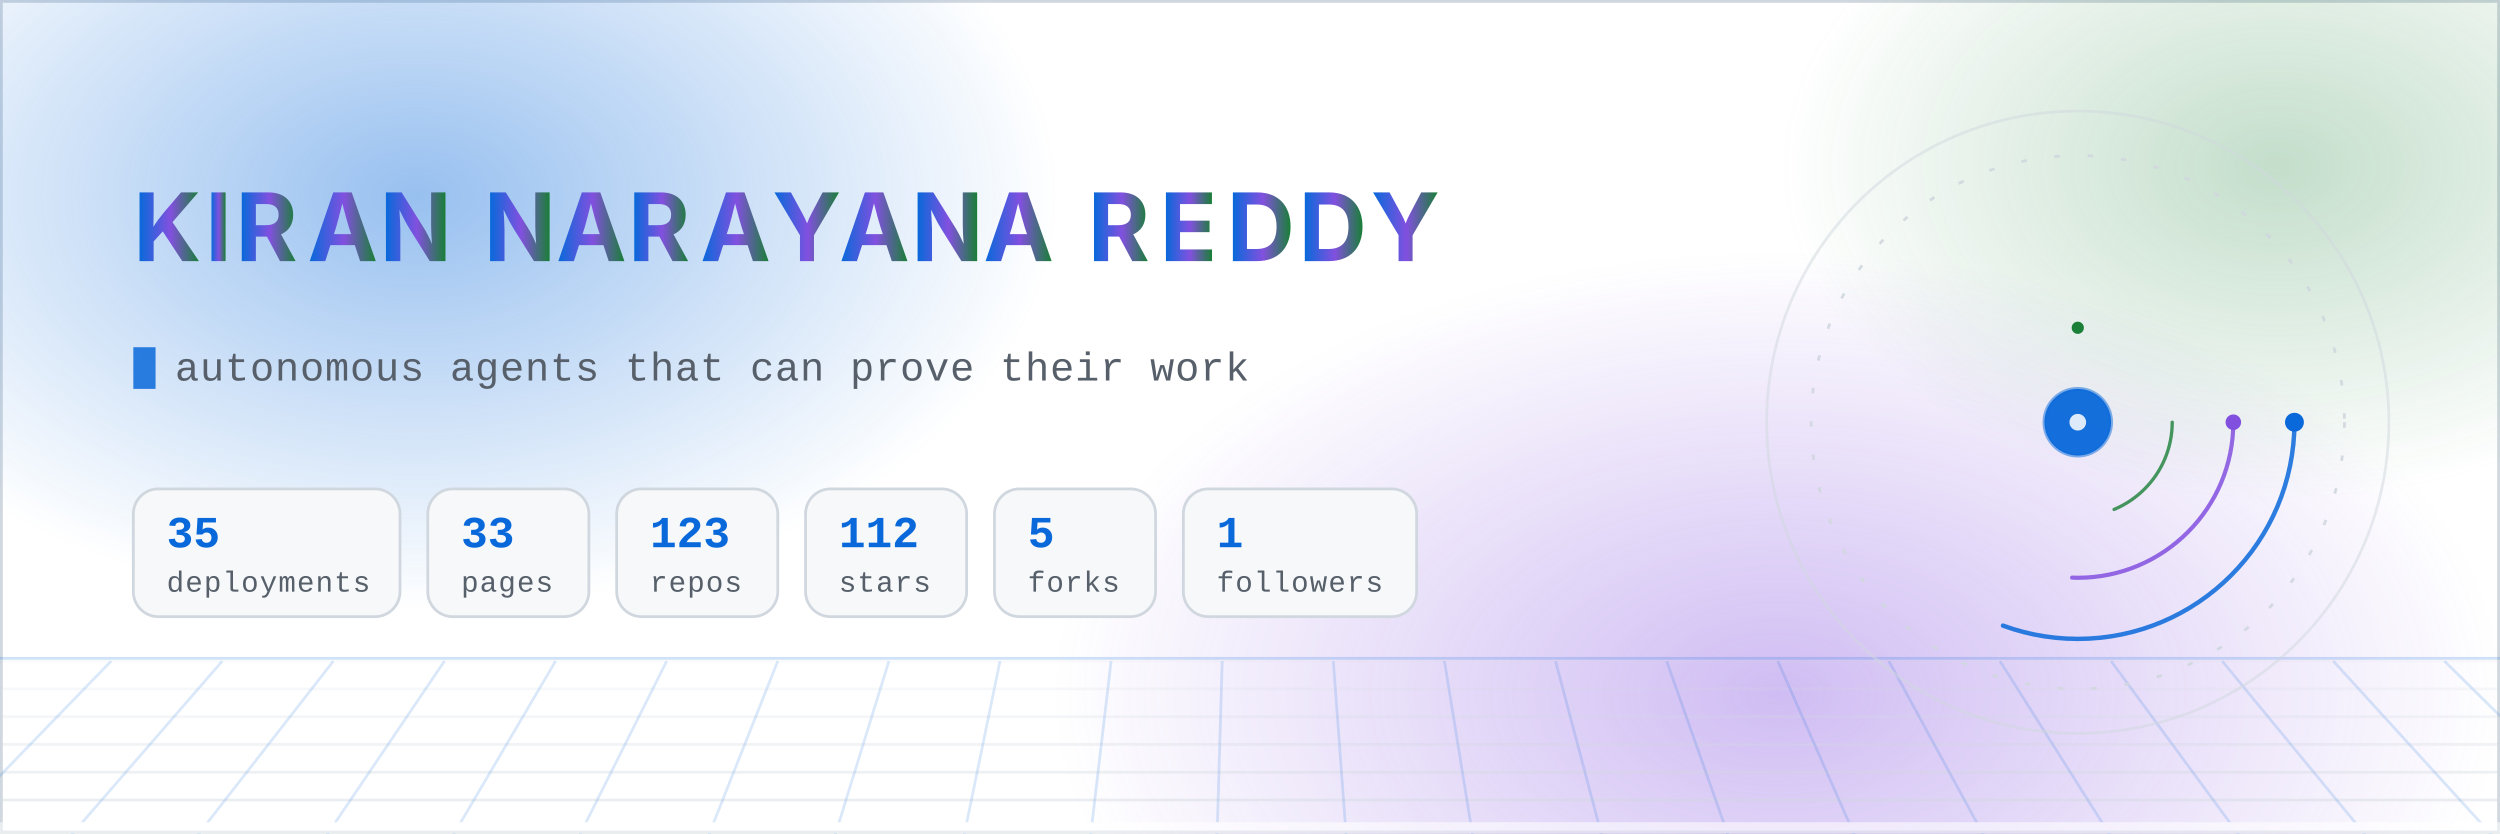
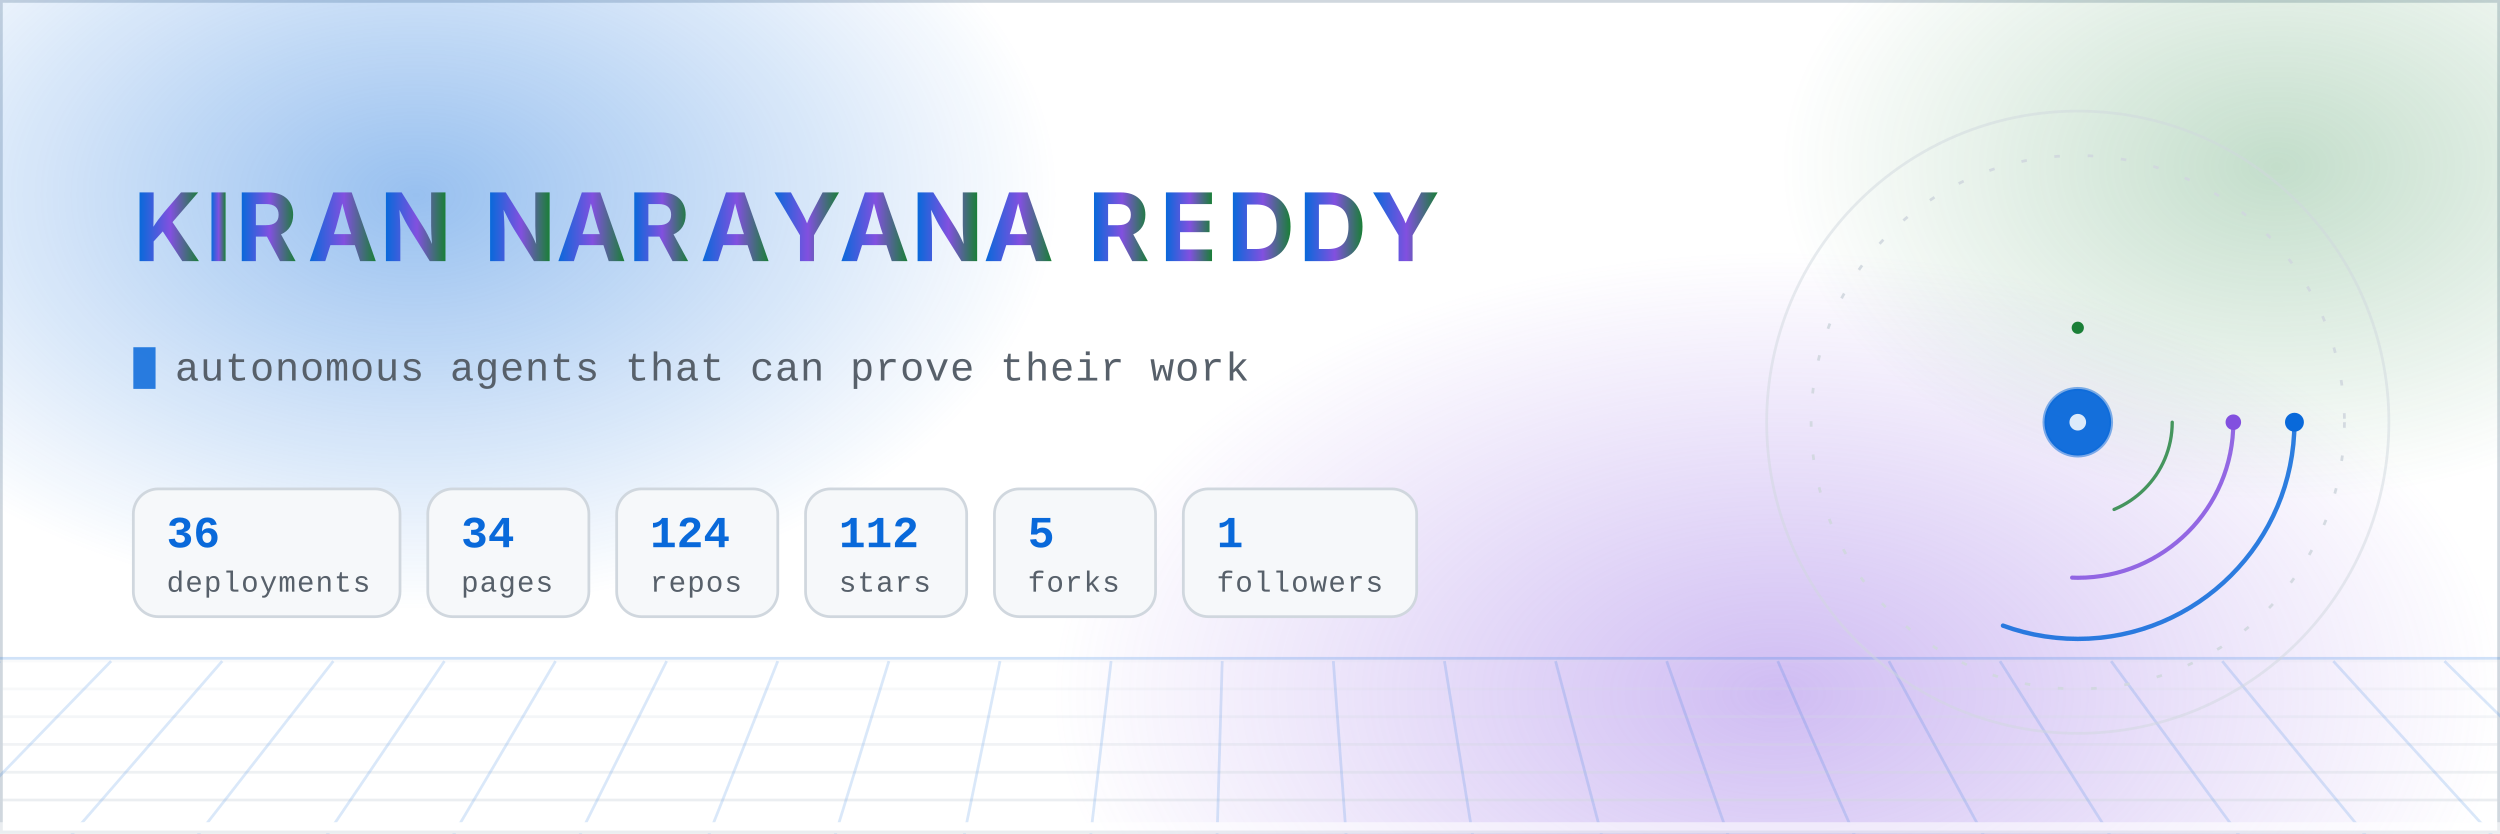
- <svg xmlns="http://www.w3.org/2000/svg" width="900" height="300" viewBox="0 0 900 300" role="img" aria-label="Kiran Narayana Reddy — autonomous agents, aerospace research and compliance-as-code. 35 live deployments across 123 repositories.">
+ <svg xmlns="http://www.w3.org/2000/svg" width="900" height="300" viewBox="0 0 900 300" role="img" aria-label="Kiran Narayana Reddy — autonomous agents, aerospace research and compliance-as-code. 36 live deployments across 124 repositories.">
  <defs>
    <linearGradient id="nameGrad" x1="0" y1="0" x2="1" y2="0">
      <stop offset="0%" stop-color="#0969da" />
      <stop offset="52%" stop-color="#8250df" />
      <stop offset="100%" stop-color="#1a7f37" />
      <animate attributeName="x1" values="-0.3;1.1;-0.3" dur="14s" repeatCount="indefinite" />
      <animate attributeName="x2" values="0.4;1.6;0.4" dur="14s" repeatCount="indefinite" />
    </linearGradient>
    <radialGradient id="auroraA" cx="50%" cy="50%" r="50%">
      <stop offset="0%" stop-color="#0969da" stop-opacity="0.42" />
      <stop offset="100%" stop-color="#0969da" stop-opacity="0" />
    </radialGradient>
    <radialGradient id="auroraB" cx="50%" cy="50%" r="50%">
      <stop offset="0%" stop-color="#8250df" stop-opacity="0.38" />
      <stop offset="100%" stop-color="#8250df" stop-opacity="0" />
    </radialGradient>
    <radialGradient id="auroraC" cx="50%" cy="50%" r="50%">
      <stop offset="0%" stop-color="#1a7f37" stop-opacity="0.26" />
      <stop offset="100%" stop-color="#1a7f37" stop-opacity="0" />
    </radialGradient>
    <linearGradient id="ringGrad" x1="0" y1="0" x2="1" y2="1">
      <stop offset="0%" stop-color="#0969da" stop-opacity="0.9" />
      <stop offset="100%" stop-color="#8250df" stop-opacity="0.15" />
    </linearGradient>
    <linearGradient id="fadeRight" x1="0" y1="0" x2="1" y2="0">
      <stop offset="0%" stop-color="#ffffff" stop-opacity="0" />
      <stop offset="100%" stop-color="#ffffff" stop-opacity="1" />
    </linearGradient>
    <clipPath id="clipA">
      <rect x="48" y="118" width="0" height="26">
        <animate attributeName="width" values="0;340;340;0" keyTimes="0;0.14;0.30;0.34" dur="12s" begin="0s" repeatCount="indefinite" calcMode="spline" keySplines="0.4 0 0.2 1;0.4 0 0.2 1;0.4 0 0.2 1" />
      </rect>
    </clipPath>
    <clipPath id="clipB">
      <rect x="48" y="118" width="0" height="26">
        <animate attributeName="width" values="0;360;360;0" keyTimes="0;0.14;0.30;0.34" dur="12s" begin="4s" repeatCount="indefinite" />
      </rect>
    </clipPath>
    <clipPath id="clipC">
      <rect x="48" y="118" width="0" height="26">
        <animate attributeName="width" values="0;350;350;0" keyTimes="0;0.14;0.30;0.34" dur="12s" begin="8s" repeatCount="indefinite" />
      </rect>
    </clipPath>
    <style>
      .mono { font-family: ui-monospace, SFMono-Regular, "SF Mono", Menlo, Consolas, "Liberation Mono", monospace; }
      .sans { font-family: -apple-system, BlinkMacSystemFont, "Segoe UI", Inter, Helvetica, Arial, sans-serif; }
      /* Base styles are the FINISHED state on purpose: a renderer that ignores
         CSS animation (static previewers, crawlers) must still show the name. */
      .letter { opacity: 1; animation: rise 0.9s cubic-bezier(.22,1,.36,1) both; }
      .bar { transform-origin: left center; animation: grow 1.6s cubic-bezier(.22,1,.36,1) both; }
      @keyframes rise { from { opacity: 0; transform: translateY(14px); } to { opacity: 1; transform: translateY(0); } }
      @keyframes grow { from { transform: scaleX(0); } to { transform: scaleX(1); } }
      @keyframes drift { 0% { transform: translate(0,0) scale(1); } 50% { transform: translate(18px,-12px) scale(1.06); } 100% { transform: translate(0,0) scale(1); } }
      .aurora { animation: drift 18s ease-in-out infinite; }
      .aurora-slow { animation: drift 26s ease-in-out infinite reverse; }
      @keyframes gridpan { from { transform: translateX(0); } to { transform: translateX(-40px); } }
      .gridpan { animation: gridpan 9s linear infinite; }
      .static { display: none; }
      @media (prefers-reduced-motion: reduce) {
        .anim { display: none; }
        .static { display: inline; }
        .letter { opacity: 1 !important; animation: none; }
        .bar { transform: scaleX(1) !important; animation: none; }
        .aurora, .aurora-slow, .gridpan { animation: none; }
      }
    </style>
  </defs>
  <rect x="0" y="0" width="900" height="300" fill="#ffffff" />
  <rect x="0.5" y="0.5" width="899" height="299" fill="none" stroke="#d0d7de" stroke-width="1" />
  <g class="anim">
    <ellipse class="aurora" cx="150" cy="70" rx="230" ry="150" fill="url(#auroraA)" />
    <ellipse class="aurora-slow" cx="640" cy="250" rx="260" ry="160" fill="url(#auroraB)" />
    <ellipse class="aurora" cx="820" cy="60" rx="180" ry="120" fill="url(#auroraC)" />
  </g>
  <g class="anim" opacity="0.55">
    <line x1="0" y1="237" x2="900" y2="237" stroke="#0969da" stroke-width="1" opacity="0.35" />
    <g class="gridpan">
      <line x1="-40" y1="238" x2="940" y2="238" stroke="#d0d7de" stroke-width="1" opacity="0.22" />
      <line x1="-40" y1="248" x2="940" y2="248" stroke="#d0d7de" stroke-width="1" opacity="0.33" />
      <line x1="-40" y1="258" x2="940" y2="258" stroke="#d0d7de" stroke-width="1" opacity="0.44" />
      <line x1="-40" y1="268" x2="940" y2="268" stroke="#d0d7de" stroke-width="1" opacity="0.55" />
      <line x1="-40" y1="278" x2="940" y2="278" stroke="#d0d7de" stroke-width="1" opacity="0.66" />
      <line x1="-40" y1="288" x2="940" y2="288" stroke="#d0d7de" stroke-width="1" opacity="0.77" />
      <line x1="-40" y1="298" x2="940" y2="298" stroke="#d0d7de" stroke-width="1" opacity="0.88" />
      <line x1="-40" y1="238" x2="-118" y2="306" stroke="#0969da" stroke-width="1" opacity="0.28" />
      <line x1="0" y1="238" x2="-72" y2="306" stroke="#0969da" stroke-width="1" opacity="0.28" />
      <line x1="40" y1="238" x2="-26" y2="306" stroke="#0969da" stroke-width="1" opacity="0.28" />
      <line x1="80" y1="238" x2="21" y2="306" stroke="#0969da" stroke-width="1" opacity="0.28" />
      <line x1="120" y1="238" x2="67" y2="306" stroke="#0969da" stroke-width="1" opacity="0.28" />
      <line x1="160" y1="238" x2="114" y2="306" stroke="#0969da" stroke-width="1" opacity="0.28" />
      <line x1="200" y1="238" x2="160" y2="306" stroke="#0969da" stroke-width="1" opacity="0.28" />
      <line x1="240" y1="238" x2="206" y2="306" stroke="#0969da" stroke-width="1" opacity="0.28" />
      <line x1="280" y1="238" x2="253" y2="306" stroke="#0969da" stroke-width="1" opacity="0.28" />
      <line x1="320" y1="238" x2="299" y2="306" stroke="#0969da" stroke-width="1" opacity="0.28" />
      <line x1="360" y1="238" x2="346" y2="306" stroke="#0969da" stroke-width="1" opacity="0.28" />
      <line x1="400" y1="238" x2="392" y2="306" stroke="#0969da" stroke-width="1" opacity="0.28" />
      <line x1="440" y1="238" x2="438" y2="306" stroke="#0969da" stroke-width="1" opacity="0.28" />
      <line x1="480" y1="238" x2="485" y2="306" stroke="#0969da" stroke-width="1" opacity="0.28" />
      <line x1="520" y1="238" x2="531" y2="306" stroke="#0969da" stroke-width="1" opacity="0.28" />
      <line x1="560" y1="238" x2="578" y2="306" stroke="#0969da" stroke-width="1" opacity="0.28" />
      <line x1="600" y1="238" x2="624" y2="306" stroke="#0969da" stroke-width="1" opacity="0.28" />
      <line x1="640" y1="238" x2="670" y2="306" stroke="#0969da" stroke-width="1" opacity="0.28" />
      <line x1="680" y1="238" x2="717" y2="306" stroke="#0969da" stroke-width="1" opacity="0.28" />
      <line x1="720" y1="238" x2="763" y2="306" stroke="#0969da" stroke-width="1" opacity="0.28" />
      <line x1="760" y1="238" x2="810" y2="306" stroke="#0969da" stroke-width="1" opacity="0.28" />
      <line x1="800" y1="238" x2="856" y2="306" stroke="#0969da" stroke-width="1" opacity="0.28" />
      <line x1="840" y1="238" x2="902" y2="306" stroke="#0969da" stroke-width="1" opacity="0.28" />
      <line x1="880" y1="238" x2="949" y2="306" stroke="#0969da" stroke-width="1" opacity="0.28" />
      <line x1="920" y1="238" x2="995" y2="306" stroke="#0969da" stroke-width="1" opacity="0.28" />
    </g>
    <rect x="0" y="296" width="900" height="4" fill="#ffffff" />
  </g>
  <g class="sans" font-size="34" font-weight="700" fill="url(#nameGrad)">
    <text x="48.0" y="94" class="letter" style="animation-delay:0.10s">K</text>
    <text x="73.9" y="94" class="letter" style="animation-delay:0.15s">I</text>
    <text x="84.8" y="94" class="letter" style="animation-delay:0.20s">R</text>
    <text x="110.7" y="94" class="letter" style="animation-delay:0.25s">A</text>
    <text x="136.7" y="94" class="letter" style="animation-delay:0.30s">N</text>
    <text x="174.2" y="94" class="letter" style="animation-delay:0.40s">N</text>
    <text x="200.2" y="94" class="letter" style="animation-delay:0.45s">A</text>
    <text x="226.1" y="94" class="letter" style="animation-delay:0.50s">R</text>
    <text x="252.1" y="94" class="letter" style="animation-delay:0.55s">A</text>
    <text x="278.0" y="94" class="letter" style="animation-delay:0.60s">Y</text>
    <text x="302.1" y="94" class="letter" style="animation-delay:0.65s">A</text>
    <text x="328.1" y="94" class="letter" style="animation-delay:0.70s">N</text>
    <text x="354.0" y="94" class="letter" style="animation-delay:0.75s">A</text>
    <text x="391.6" y="94" class="letter" style="animation-delay:0.85s">R</text>
    <text x="417.5" y="94" class="letter" style="animation-delay:0.90s">E</text>
    <text x="441.6" y="94" class="letter" style="animation-delay:0.95s">D</text>
    <text x="467.5" y="94" class="letter" style="animation-delay:1.00s">D</text>
    <text x="493.5" y="94" class="letter" style="animation-delay:1.05s">Y</text>
  </g>
  <g class="mono" font-size="14.5" fill="#57606a" letter-spacing="0.3">
    <text x="63" y="137" class="anim">autonomous agents that can prove their work
      <animate attributeName="opacity" values="1;1;0;0;0;0" keyTimes="0;0.30;0.34;0.63;0.67;1" dur="24s" repeatCount="indefinite" />
    </text>
    <text x="63" y="137" class="anim" opacity="0">aerospace research pipelines with evidence chains
      <animate attributeName="opacity" values="0;0;1;1;0;0" keyTimes="0;0.32;0.36;0.63;0.67;1" dur="24s" repeatCount="indefinite" />
    </text>
    <text x="63" y="137" class="anim" opacity="0">compliance-as-code for EU regulated products
      <animate attributeName="opacity" values="0;0;1;1;0;0" keyTimes="0;0.65;0.69;0.96;1;1" dur="24s" repeatCount="indefinite" />
    </text>
    <text x="63" y="137" class="static">autonomous agents that can prove their work</text>
    <rect x="48" y="125" width="8" height="15" fill="#0969da" opacity="0.85" class="anim">
      <animate attributeName="opacity" values="1;1;0;0;1" keyTimes="0;0.45;0.5;0.95;1" dur="1.1s" repeatCount="indefinite" />
    </rect>
  </g>
  <g class="bar" style="animation-delay:0.90s">
    <rect x="48" y="176" width="96" height="46" rx="9" fill="#f6f8fa" stroke="#d0d7de" stroke-width="1" />
-     <text class="mono" x="60" y="197" font-size="16" font-weight="700" fill="#0969da">35</text>
+     <text class="mono" x="60" y="197" font-size="16" font-weight="700" fill="#0969da">36</text>
    <text class="mono" x="60" y="213" font-size="10.5" fill="#57606a" letter-spacing="0.4">deployments</text>
  </g>
  <g class="bar" style="animation-delay:1.04s">
    <rect x="154" y="176" width="58" height="46" rx="9" fill="#f6f8fa" stroke="#d0d7de" stroke-width="1" />
-     <text class="mono" x="166" y="197" font-size="16" font-weight="700" fill="#0969da">33</text>
+     <text class="mono" x="166" y="197" font-size="16" font-weight="700" fill="#0969da">34</text>
    <text class="mono" x="166" y="213" font-size="10.5" fill="#57606a" letter-spacing="0.4">pages</text>
  </g>
  <g class="bar" style="animation-delay:1.18s">
    <rect x="222" y="176" width="58" height="46" rx="9" fill="#f6f8fa" stroke="#d0d7de" stroke-width="1" />
-     <text class="mono" x="234" y="197" font-size="16" font-weight="700" fill="#0969da">123</text>
+     <text class="mono" x="234" y="197" font-size="16" font-weight="700" fill="#0969da">124</text>
    <text class="mono" x="234" y="213" font-size="10.5" fill="#57606a" letter-spacing="0.4">repos</text>
  </g>
  <g class="bar" style="animation-delay:1.32s">
    <rect x="290" y="176" width="58" height="46" rx="9" fill="#f6f8fa" stroke="#d0d7de" stroke-width="1" />
    <text class="mono" x="302" y="197" font-size="16" font-weight="700" fill="#0969da">112</text>
    <text class="mono" x="302" y="213" font-size="10.5" fill="#57606a" letter-spacing="0.4">stars</text>
  </g>
  <g class="bar" style="animation-delay:1.46s">
    <rect x="358" y="176" width="58" height="46" rx="9" fill="#f6f8fa" stroke="#d0d7de" stroke-width="1" />
    <text class="mono" x="370" y="197" font-size="16" font-weight="700" fill="#0969da">5</text>
    <text class="mono" x="370" y="213" font-size="10.5" fill="#57606a" letter-spacing="0.4">forks</text>
  </g>
  <g class="bar" style="animation-delay:1.60s">
    <rect x="426" y="176" width="84" height="46" rx="9" fill="#f6f8fa" stroke="#d0d7de" stroke-width="1" />
    <text class="mono" x="438" y="197" font-size="16" font-weight="700" fill="#0969da">1</text>
    <text class="mono" x="438" y="213" font-size="10.5" fill="#57606a" letter-spacing="0.4">followers</text>
  </g>
  <g transform="translate(748,152)" class="anim">
    <circle r="112" fill="none" stroke="#d0d7de" stroke-width="1" opacity="0.5" />
    <g>
      <animateTransform attributeName="transform" type="rotate" from="0" to="360" dur="60s" repeatCount="indefinite" />
      <circle r="96" fill="none" stroke="#d0d7de" stroke-width="1" stroke-dasharray="2 10" opacity="0.9" />
    </g>
    <g>
      <animateTransform attributeName="transform" type="rotate" from="0" to="360" dur="16s" repeatCount="indefinite" />
      <circle r="78" fill="none" stroke="#0969da" stroke-width="1.6" stroke-linecap="round" stroke-dasharray="150 340" opacity="0.85" />
      <circle cx="78" cy="0" r="3.4" fill="#0969da" />
    </g>
    <g>
      <animateTransform attributeName="transform" type="rotate" from="360" to="0" dur="10s" repeatCount="indefinite" />
      <circle r="56" fill="none" stroke="#8250df" stroke-width="1.5" stroke-linecap="round" stroke-dasharray="90 262" opacity="0.85" />
      <circle cx="56" cy="0" r="2.8" fill="#8250df" />
    </g>
    <g>
      <animateTransform attributeName="transform" type="rotate" from="0" to="360" dur="22s" repeatCount="indefinite" />
      <circle r="34" fill="none" stroke="#1a7f37" stroke-width="1.2" stroke-dasharray="40 174" stroke-linecap="round" opacity="0.8" />
      <circle cx="0" cy="-34" r="2.2" fill="#1a7f37" />
    </g>
    <circle r="12" fill="#0969da" opacity="0.95" />
    <circle r="12" fill="none" stroke="#0969da" stroke-width="1.4" opacity="0.5">
      <animate attributeName="r" values="12;30" dur="2.8s" repeatCount="indefinite" />
      <animate attributeName="opacity" values="0.5;0" dur="2.8s" repeatCount="indefinite" />
    </circle>
    <circle r="3" fill="#ffffff" opacity="0.85" />
    <circle r="2" fill="#0969da" opacity="0">
      <animate attributeName="r" values="14;96" dur="4.2s" repeatCount="indefinite" />
      <animate attributeName="opacity" values="0.75;0" dur="4.2s" repeatCount="indefinite" />
    </circle>
    <circle r="2" fill="#8250df" opacity="0">
      <animate attributeName="r" values="14;96" dur="4.2s" begin="1.4s" repeatCount="indefinite" />
      <animate attributeName="opacity" values="0.75;0" dur="4.2s" begin="1.4s" repeatCount="indefinite" />
    </circle>
    <circle r="2" fill="#1a7f37" opacity="0">
      <animate attributeName="r" values="14;96" dur="4.2s" begin="2.8s" repeatCount="indefinite" />
      <animate attributeName="opacity" values="0.75;0" dur="4.2s" begin="2.8s" repeatCount="indefinite" />
    </circle>
  </g>
</svg>
